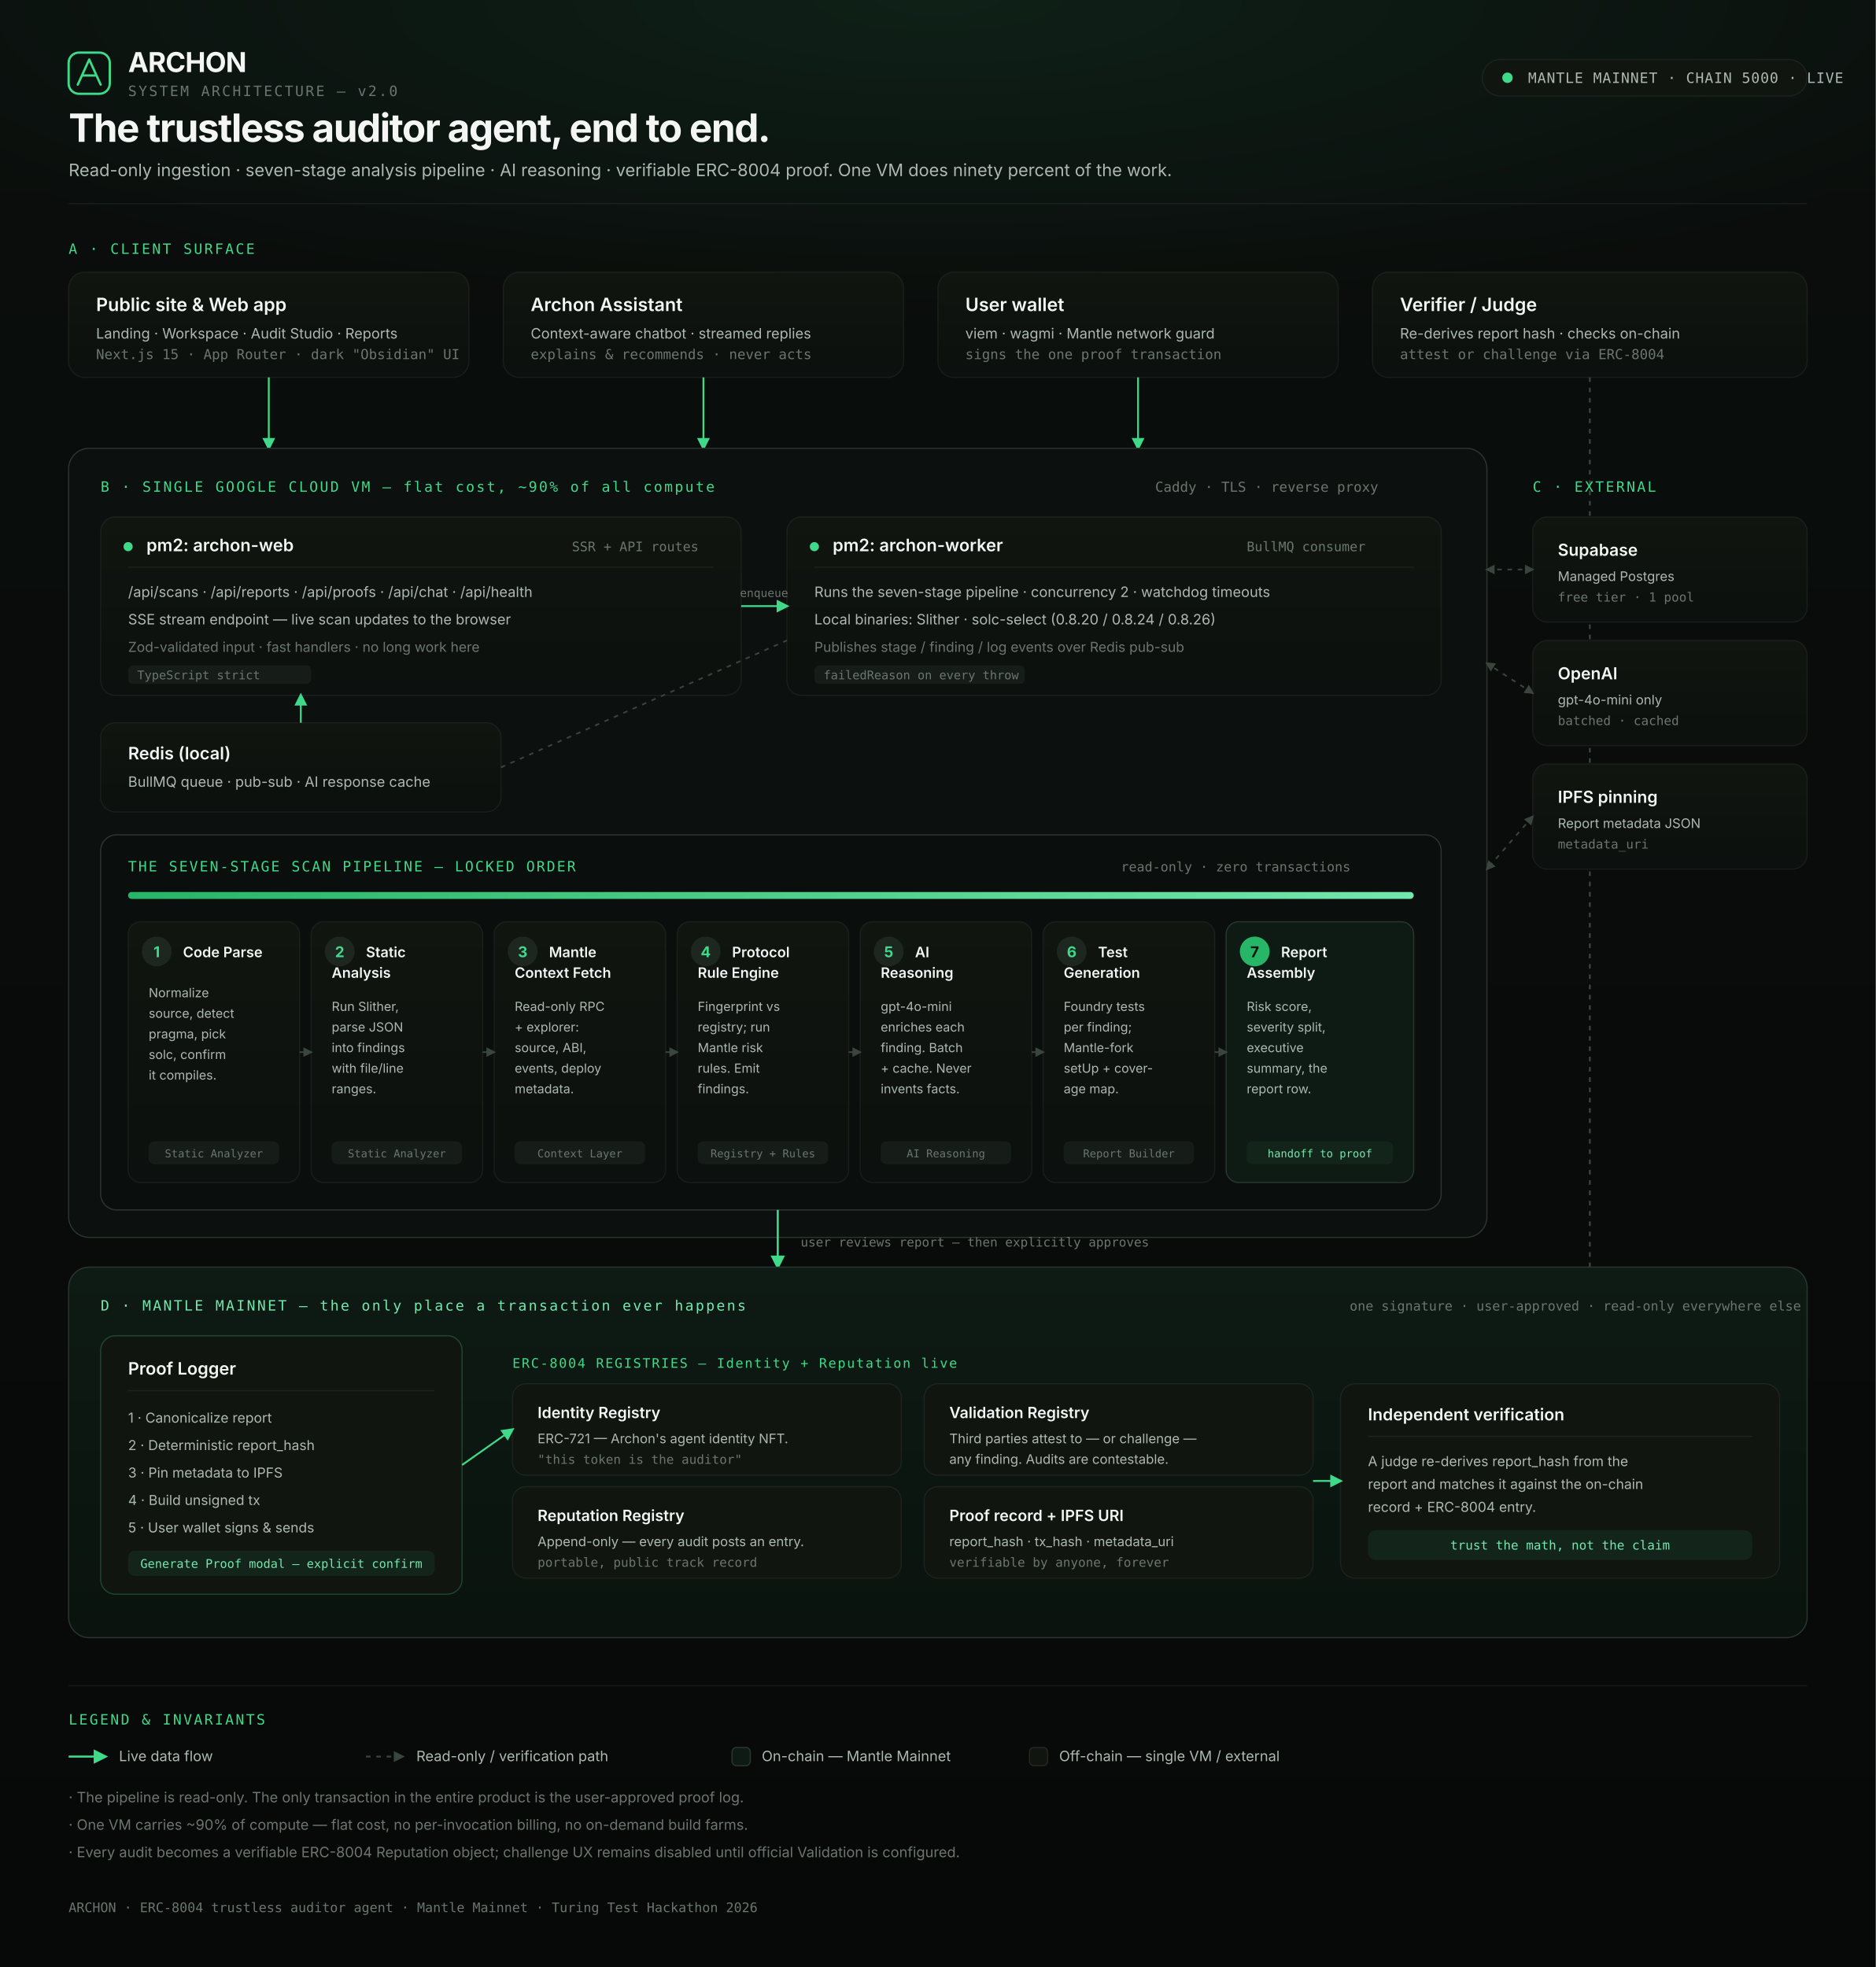
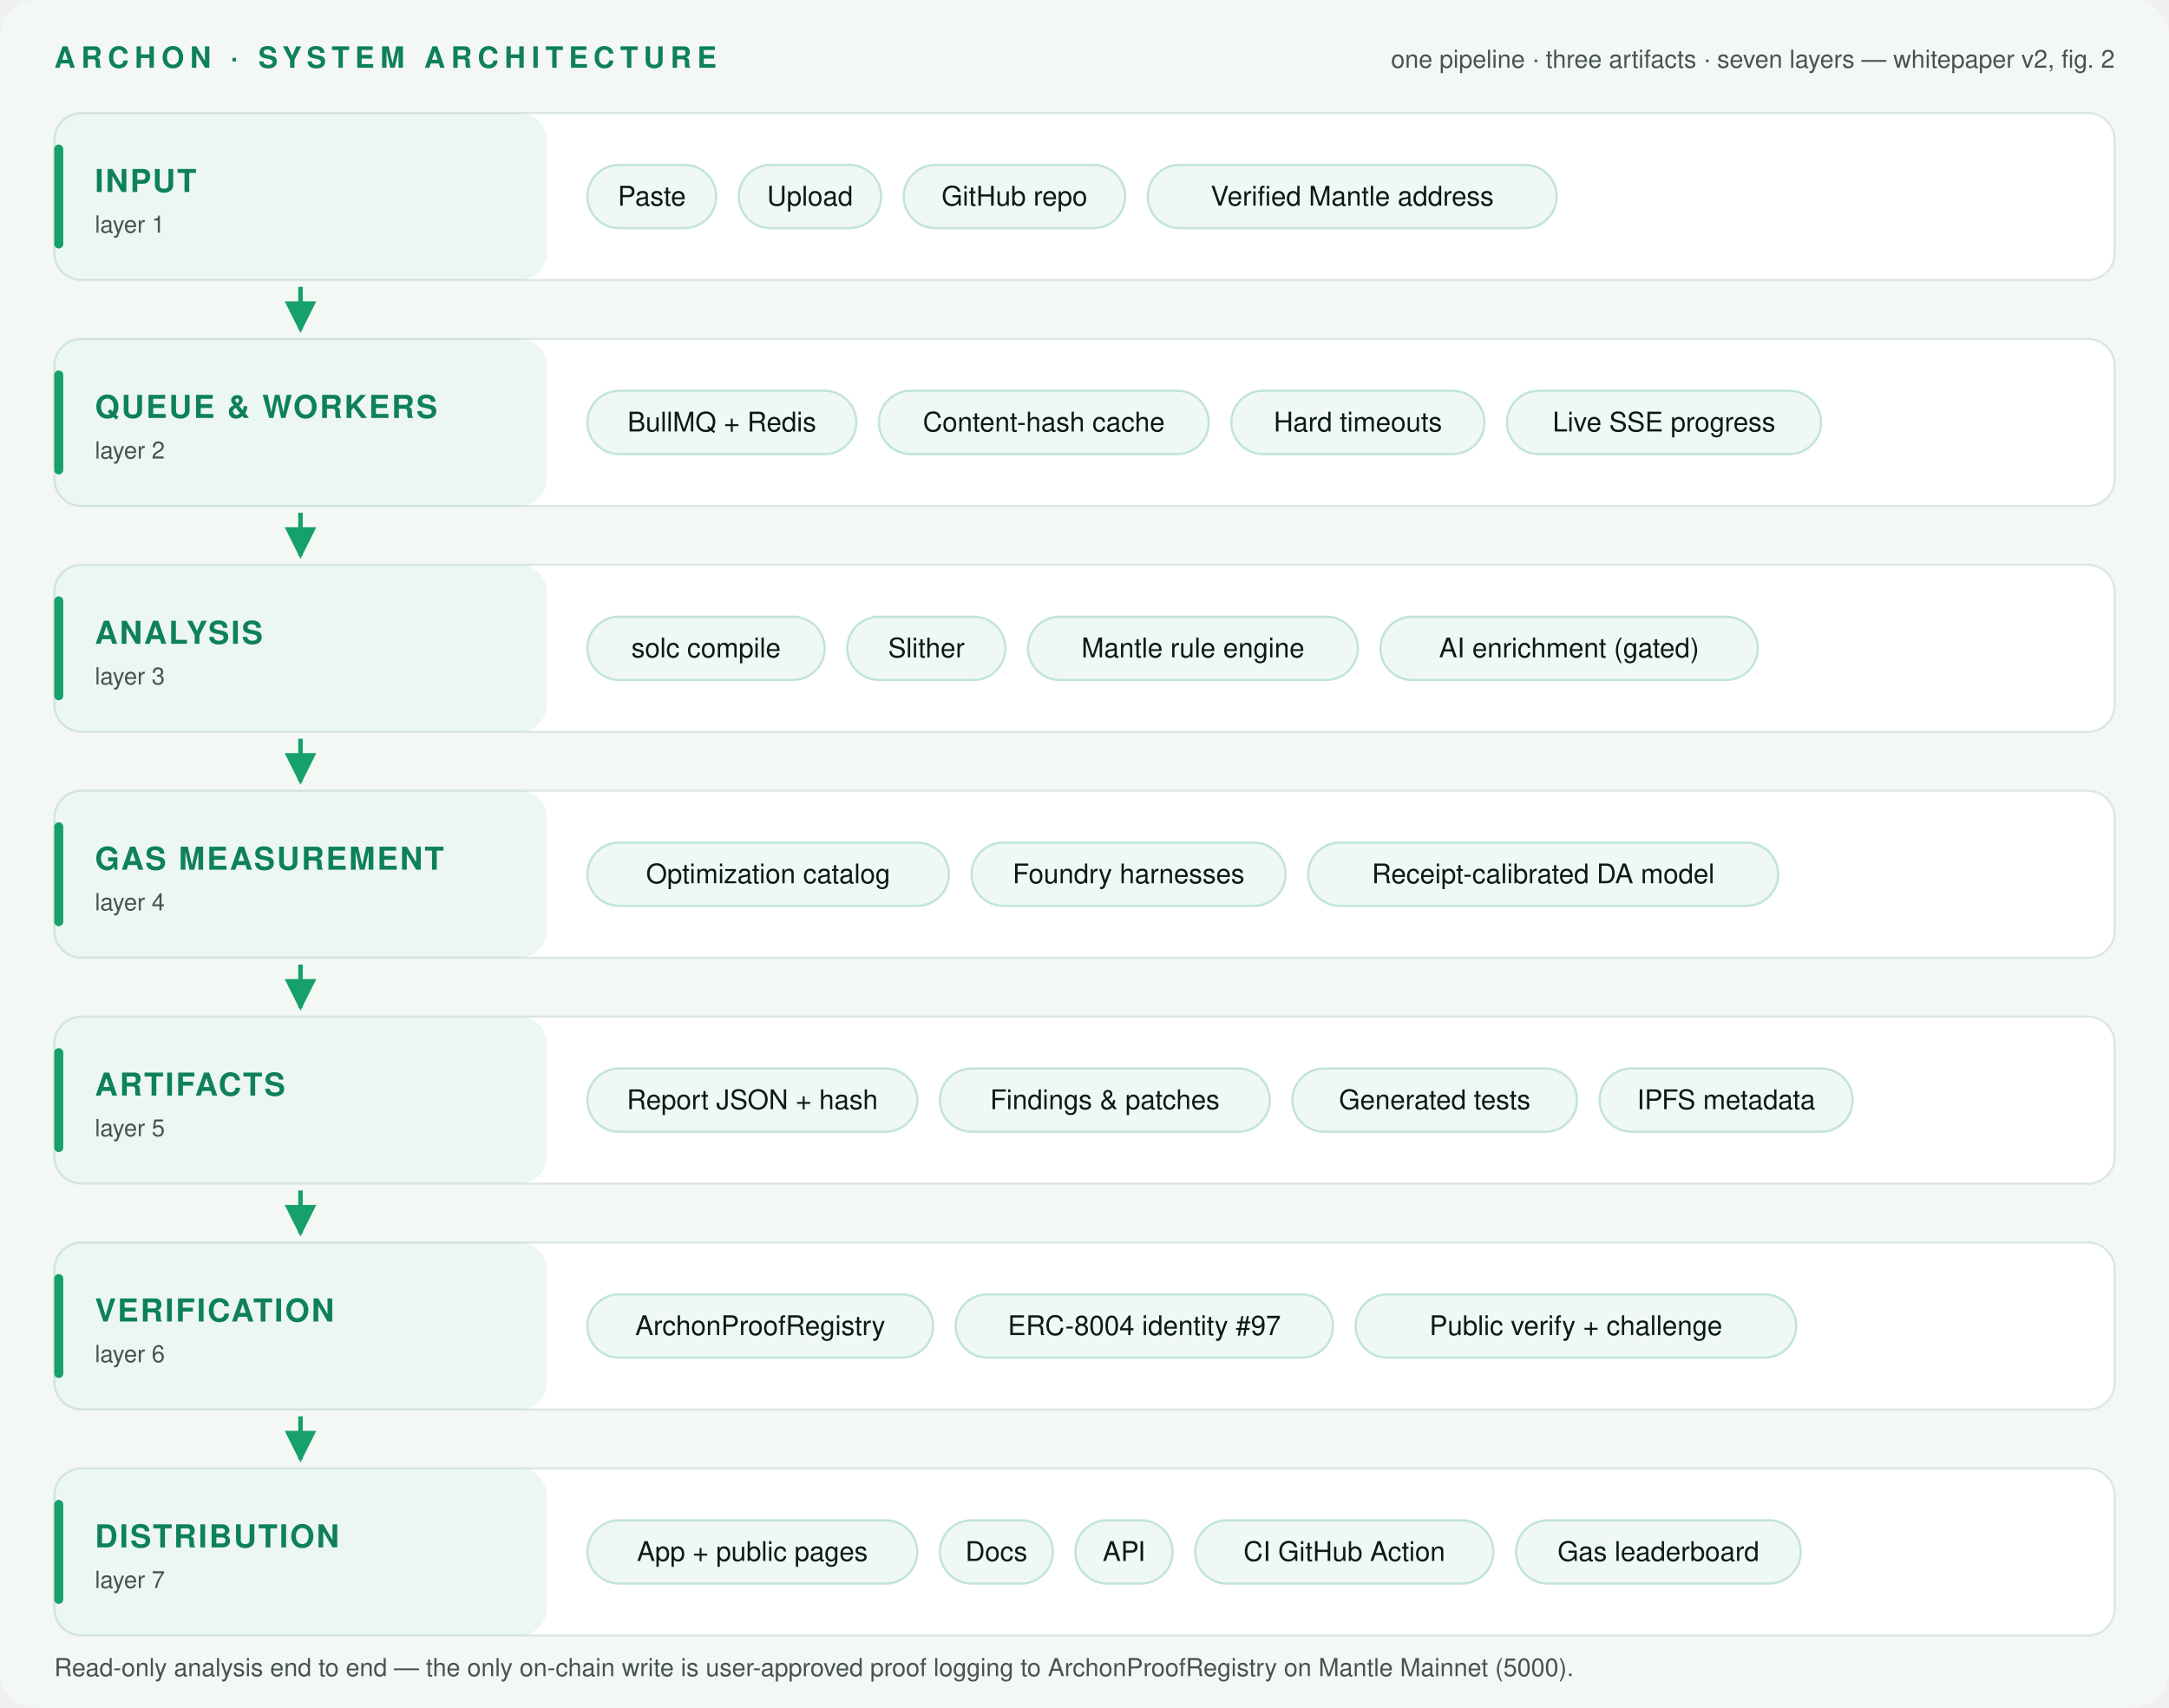
- <svg xmlns="http://www.w3.org/2000/svg" viewBox="0 0 1640 1720" width="1640" height="1720" font-family="'General Sans','Inter',-apple-system,BlinkMacSystemFont,'Segoe UI',system-ui,sans-serif" role="img" aria-label="Archon system architecture">
+ <svg xmlns="http://www.w3.org/2000/svg" width="960" height="756" viewBox="0 0 960 756" font-family="ui-sans-serif,-apple-system,'Segoe UI',Helvetica,Arial,sans-serif">
+   <rect width="960" height="756" fill="#F4F8F5" rx="16" />
+   <text x="24" y="30" font-size="13" font-weight="700" fill="#0E815A" letter-spacing="2.5">ARCHON · SYSTEM ARCHITECTURE</text>
+   <text x="936" y="30" font-size="11" fill="#46544D" text-anchor="end">one pipeline · three artifacts · seven layers — whitepaper v2, fig. 2</text>
  <defs>
-     <linearGradient id="bg" x1="0" y1="0" x2="0" y2="1">
-       <stop offset="0%" stop-color="#0A0E0C" />
-       <stop offset="100%" stop-color="#070908" />
-     </linearGradient>
-     <radialGradient id="bloom" cx="50%" cy="0%" r="62%">
-       <stop offset="0%" stop-color="#3FD98A" stop-opacity="0.09" />
-       <stop offset="100%" stop-color="#3FD98A" stop-opacity="0" />
-     </radialGradient>
-     <linearGradient id="surf" x1="0" y1="0" x2="0" y2="1">
-       <stop offset="0%" stop-color="#10150F" />
-       <stop offset="100%" stop-color="#0C100E" />
-     </linearGradient>
-     <linearGradient id="chain" x1="0" y1="0" x2="0" y2="1">
-       <stop offset="0%" stop-color="#0E1A14" />
-       <stop offset="100%" stop-color="#0A130E" />
-     </linearGradient>
-     <linearGradient id="pipe" x1="0" y1="0" x2="1" y2="0">
-       <stop offset="0%" stop-color="#27B567" />
-       <stop offset="100%" stop-color="#73E7AC" />
-     </linearGradient>
-     <marker id="arrow" viewBox="0 0 10 10" refX="8" refY="5" markerWidth="7" markerHeight="7" orient="auto-start-reverse">
-       <path d="M0 0 L10 5 L0 10 z" fill="#3FD98A" />
-     </marker>
-     <marker id="arrowMuted" viewBox="0 0 10 10" refX="8" refY="5" markerWidth="6" markerHeight="6" orient="auto-start-reverse">
-       <path d="M0 0 L10 5 L0 10 z" fill="#3A453E" />
+     <marker id="a" viewBox="0 0 10 10" refX="9" refY="5" markerWidth="7" markerHeight="7" orient="auto-start-reverse">
+       <path d="M0 0L10 5L0 10z" fill="#16A06B" />
    </marker>
  </defs>
-   <rect width="1640" height="1720" fill="url(#bg)" />
-   <rect width="1640" height="440" fill="url(#bloom)" />
-   <g>
-     <rect x="60" y="46" width="36" height="36" rx="9" fill="none" stroke="#3FD98A" stroke-width="2" />
-     <path d="M68 74 L78 52 L88 74 M72.5 66 L83.5 66" fill="none" stroke="#3FD98A" stroke-width="2" stroke-linecap="round" stroke-linejoin="round" />
-     <text x="112" y="63" fill="#F3F6F4" font-size="24" font-weight="700" letter-spacing="-0.5">ARCHON</text>
-     <text x="112" y="84" fill="#6B756F" font-size="12.5" font-family="'JetBrains Mono',monospace" letter-spacing="1.6">SYSTEM ARCHITECTURE — v2.0</text>
-     <g transform="translate(1296,52)">
-       <rect x="0" y="0" width="284" height="32" rx="16" fill="#10150F" stroke="rgba(255,255,255,0.06)" />
-       <circle cx="22" cy="16" r="4.5" fill="#3FD98A" />
-       <circle cx="22" cy="16" r="4.5" fill="#3FD98A" opacity="0.4">
-         <animate attributeName="r" values="4.5;9;4.5" dur="2.4s" repeatCount="indefinite" />
-         <animate attributeName="opacity" values="0.4;0;0.4" dur="2.4s" repeatCount="indefinite" />
-       </circle>
-       <text x="40" y="20.5" fill="#AEB8B2" font-size="12.5" font-family="'JetBrains Mono',monospace" letter-spacing="0.6">MANTLE MAINNET · CHAIN 5000 · LIVE</text>
-     </g>
-     <text x="60" y="124" fill="#F3F6F4" font-size="34" font-weight="700" letter-spacing="-1">The trustless auditor agent, end to end.</text>
-     <text x="60" y="154" fill="#AEB8B2" font-size="15">Read-only ingestion · seven-stage analysis pipeline · AI reasoning · verifiable ERC-8004 proof. One VM does ninety percent of the work.</text>
-     <line x1="60" y1="178" x2="1580" y2="178" stroke="rgba(255,255,255,0.06)" />
-   </g>
-   <g>
-     <text x="60" y="222" fill="#3FD98A" font-size="12.5" font-family="'JetBrains Mono',monospace" letter-spacing="1.6">A · CLIENT SURFACE</text>
-     <g>
-       <rect x="60" y="238" width="350" height="92" rx="14" fill="url(#surf)" stroke="rgba(255,255,255,0.06)" />
-       <text x="84" y="272" fill="#F3F6F4" font-size="16" font-weight="600">Public site &amp; Web app</text>
-       <text x="84" y="296" fill="#AEB8B2" font-size="12.5">Landing · Workspace · Audit Studio · Reports</text>
-       <text x="84" y="314" fill="#6B756F" font-size="12" font-family="'JetBrains Mono',monospace">Next.js 15 · App Router · dark "Obsidian" UI</text>
-     </g>
-     <g>
-       <rect x="440" y="238" width="350" height="92" rx="14" fill="url(#surf)" stroke="rgba(255,255,255,0.06)" />
-       <text x="464" y="272" fill="#F3F6F4" font-size="16" font-weight="600">Archon Assistant</text>
-       <text x="464" y="296" fill="#AEB8B2" font-size="12.5">Context-aware chatbot · streamed replies</text>
-       <text x="464" y="314" fill="#6B756F" font-size="12" font-family="'JetBrains Mono',monospace">explains &amp; recommends · never acts</text>
-     </g>
-     <g>
-       <rect x="820" y="238" width="350" height="92" rx="14" fill="url(#surf)" stroke="rgba(255,255,255,0.06)" />
-       <text x="844" y="272" fill="#F3F6F4" font-size="16" font-weight="600">User wallet</text>
-       <text x="844" y="296" fill="#AEB8B2" font-size="12.5">viem · wagmi · Mantle network guard</text>
-       <text x="844" y="314" fill="#6B756F" font-size="12" font-family="'JetBrains Mono',monospace">signs the one proof transaction</text>
-     </g>
-     <g>
-       <rect x="1200" y="238" width="380" height="92" rx="14" fill="url(#surf)" stroke="rgba(255,255,255,0.06)" />
-       <text x="1224" y="272" fill="#F3F6F4" font-size="16" font-weight="600">Verifier / Judge</text>
-       <text x="1224" y="296" fill="#AEB8B2" font-size="12.5">Re-derives report hash · checks on-chain</text>
-       <text x="1224" y="314" fill="#6B756F" font-size="12" font-family="'JetBrains Mono',monospace">attest or challenge via ERC-8004</text>
-     </g>
-   </g>
-   <path d="M235 330 L235 392" stroke="#3FD98A" stroke-width="1.6" marker-end="url(#arrow)" />
-   <path d="M615 330 L615 392" stroke="#3FD98A" stroke-width="1.6" marker-end="url(#arrow)" />
-   <path d="M995 330 L995 392" stroke="#3FD98A" stroke-width="1.6" marker-end="url(#arrow)" />
-   <path d="M1390 330 L1390 392 L1390 1132" stroke="#3A453E" stroke-width="1.6" stroke-dasharray="4 5" marker-end="url(#arrowMuted)" />
-   <g>
-     <rect x="60" y="392" width="1240" height="690" rx="18" fill="#0C100E" stroke="#2C3630" />
-     <text x="88" y="430" fill="#3FD98A" font-size="12.5" font-family="'JetBrains Mono',monospace" letter-spacing="1.6">B · SINGLE GOOGLE CLOUD VM — flat cost, ~90% of all compute</text>
-     <text x="1010" y="430" fill="#6B756F" font-size="12" font-family="'JetBrains Mono',monospace">Caddy · TLS · reverse proxy</text>
-     <g>
-       <rect x="88" y="452" width="560" height="156" rx="13" fill="url(#surf)" stroke="rgba(255,255,255,0.06)" />
-       <circle cx="112" cy="478" r="4" fill="#3FD98A" />
-       <text x="128" y="482" fill="#F3F6F4" font-size="15" font-weight="600">pm2: archon-web</text>
-       <text x="500" y="482" fill="#6B756F" font-size="11.5" font-family="'JetBrains Mono',monospace">SSR + API routes</text>
-       <line x1="112" y1="496" x2="624" y2="496" stroke="rgba(255,255,255,0.06)" />
-       <text x="112" y="522" fill="#AEB8B2" font-size="12.5">/api/scans · /api/reports · /api/proofs · /api/chat · /api/health</text>
-       <text x="112" y="546" fill="#AEB8B2" font-size="12.5">SSE stream endpoint — live scan updates to the browser</text>
-       <text x="112" y="570" fill="#6B756F" font-size="12">Zod-validated input · fast handlers · no long work here</text>
-       <rect x="112" y="582" width="160" height="16" rx="4" fill="#161C17" />
-       <text x="120" y="594" fill="#6B756F" font-size="10.5" font-family="'JetBrains Mono',monospace">TypeScript strict</text>
-     </g>
-     <g>
-       <rect x="688" y="452" width="572" height="156" rx="13" fill="url(#surf)" stroke="rgba(255,255,255,0.06)" />
-       <circle cx="712" cy="478" r="4" fill="#3FD98A" />
-       <text x="728" y="482" fill="#F3F6F4" font-size="15" font-weight="600">pm2: archon-worker</text>
-       <text x="1090" y="482" fill="#6B756F" font-size="11.5" font-family="'JetBrains Mono',monospace">BullMQ consumer</text>
-       <line x1="712" y1="496" x2="1236" y2="496" stroke="rgba(255,255,255,0.06)" />
-       <text x="712" y="522" fill="#AEB8B2" font-size="12.5">Runs the seven-stage pipeline · concurrency 2 · watchdog timeouts</text>
-       <text x="712" y="546" fill="#AEB8B2" font-size="12.5">Local binaries: Slither · solc-select (0.8.20 / 0.8.24 / 0.8.26)</text>
-       <text x="712" y="570" fill="#6B756F" font-size="12">Publishes stage / finding / log events over Redis pub-sub</text>
-       <rect x="712" y="582" width="184" height="16" rx="4" fill="#161C17" />
-       <text x="720" y="594" fill="#6B756F" font-size="10.5" font-family="'JetBrains Mono',monospace">failedReason on every throw</text>
-     </g>
-     <g>
-       <rect x="88" y="632" width="350" height="78" rx="13" fill="url(#surf)" stroke="rgba(255,255,255,0.06)" />
-       <text x="112" y="664" fill="#F3F6F4" font-size="15" font-weight="600">Redis (local)</text>
-       <text x="112" y="688" fill="#AEB8B2" font-size="12.5">BullMQ queue · pub-sub · AI response cache</text>
-     </g>
-     <g>
-       <rect x="88" y="730" width="1172" height="328" rx="14" fill="#0A0E0C" stroke="#2C3630" />
-       <text x="112" y="762" fill="#3FD98A" font-size="12.5" font-family="'JetBrains Mono',monospace" letter-spacing="1.4">THE SEVEN-STAGE SCAN PIPELINE — LOCKED ORDER</text>
-       <text x="980" y="762" fill="#6B756F" font-size="11.5" font-family="'JetBrains Mono',monospace">read-only · zero transactions</text>
-       <rect x="112" y="780" width="1124" height="6" rx="3" fill="#161C17" />
-       <rect x="112" y="780" width="1124" height="6" rx="3" fill="url(#pipe)" />
-       <g font-family="'Inter',sans-serif">
-         <rect x="112" y="806" width="150" height="228" rx="11" fill="url(#surf)" stroke="rgba(255,255,255,0.06)" />
-         <circle cx="137" cy="832" r="13" fill="#1E2620" />
-         <text x="137" y="837" fill="#3FD98A" font-size="13" font-weight="700" text-anchor="middle">1</text>
-         <text x="160" y="837" fill="#F3F6F4" font-size="12.5" font-weight="600">Code Parse</text>
-         <text x="130" y="872" fill="#AEB8B2" font-size="11">Normalize</text>
-         <text x="130" y="890" fill="#AEB8B2" font-size="11">source, detect</text>
-         <text x="130" y="908" fill="#AEB8B2" font-size="11">pragma, pick</text>
-         <text x="130" y="926" fill="#AEB8B2" font-size="11">solc, confirm</text>
-         <text x="130" y="944" fill="#AEB8B2" font-size="11">it compiles.</text>
-         <rect x="130" y="998" width="114" height="20" rx="5" fill="#161C17" />
-         <text x="187" y="1012" fill="#6B756F" font-size="9.5" font-family="'JetBrains Mono',monospace" text-anchor="middle">Static Analyzer</text>
-         <rect x="272" y="806" width="150" height="228" rx="11" fill="url(#surf)" stroke="rgba(255,255,255,0.06)" />
-         <circle cx="297" cy="832" r="13" fill="#1E2620" />
-         <text x="297" y="837" fill="#3FD98A" font-size="13" font-weight="700" text-anchor="middle">2</text>
-         <text x="320" y="837" fill="#F3F6F4" font-size="12.5" font-weight="600">Static</text>
-         <text x="290" y="855" fill="#F3F6F4" font-size="12.5" font-weight="600">Analysis</text>
-         <text x="290" y="884" fill="#AEB8B2" font-size="11">Run Slither,</text>
-         <text x="290" y="902" fill="#AEB8B2" font-size="11">parse JSON</text>
-         <text x="290" y="920" fill="#AEB8B2" font-size="11">into findings</text>
-         <text x="290" y="938" fill="#AEB8B2" font-size="11">with file/line</text>
-         <text x="290" y="956" fill="#AEB8B2" font-size="11">ranges.</text>
-         <rect x="290" y="998" width="114" height="20" rx="5" fill="#161C17" />
-         <text x="347" y="1012" fill="#6B756F" font-size="9.5" font-family="'JetBrains Mono',monospace" text-anchor="middle">Static Analyzer</text>
-         <rect x="432" y="806" width="150" height="228" rx="11" fill="url(#surf)" stroke="rgba(255,255,255,0.06)" />
-         <circle cx="457" cy="832" r="13" fill="#1E2620" />
-         <text x="457" y="837" fill="#3FD98A" font-size="13" font-weight="700" text-anchor="middle">3</text>
-         <text x="480" y="837" fill="#F3F6F4" font-size="12.5" font-weight="600">Mantle</text>
-         <text x="450" y="855" fill="#F3F6F4" font-size="12.5" font-weight="600">Context Fetch</text>
-         <text x="450" y="884" fill="#AEB8B2" font-size="11">Read-only RPC</text>
-         <text x="450" y="902" fill="#AEB8B2" font-size="11">+ explorer:</text>
-         <text x="450" y="920" fill="#AEB8B2" font-size="11">source, ABI,</text>
-         <text x="450" y="938" fill="#AEB8B2" font-size="11">events, deploy</text>
-         <text x="450" y="956" fill="#AEB8B2" font-size="11">metadata.</text>
-         <rect x="450" y="998" width="114" height="20" rx="5" fill="#161C17" />
-         <text x="507" y="1012" fill="#6B756F" font-size="9.5" font-family="'JetBrains Mono',monospace" text-anchor="middle">Context Layer</text>
-         <rect x="592" y="806" width="150" height="228" rx="11" fill="url(#surf)" stroke="rgba(255,255,255,0.06)" />
-         <circle cx="617" cy="832" r="13" fill="#1E2620" />
-         <text x="617" y="837" fill="#3FD98A" font-size="13" font-weight="700" text-anchor="middle">4</text>
-         <text x="640" y="837" fill="#F3F6F4" font-size="12.5" font-weight="600">Protocol</text>
-         <text x="610" y="855" fill="#F3F6F4" font-size="12.5" font-weight="600">Rule Engine</text>
-         <text x="610" y="884" fill="#AEB8B2" font-size="11">Fingerprint vs</text>
-         <text x="610" y="902" fill="#AEB8B2" font-size="11">registry; run</text>
-         <text x="610" y="920" fill="#AEB8B2" font-size="11">Mantle risk</text>
-         <text x="610" y="938" fill="#AEB8B2" font-size="11">rules. Emit</text>
-         <text x="610" y="956" fill="#AEB8B2" font-size="11">findings.</text>
-         <rect x="610" y="998" width="114" height="20" rx="5" fill="#161C17" />
-         <text x="667" y="1012" fill="#6B756F" font-size="9.5" font-family="'JetBrains Mono',monospace" text-anchor="middle">Registry + Rules</text>
-         <rect x="752" y="806" width="150" height="228" rx="11" fill="url(#surf)" stroke="rgba(255,255,255,0.06)" />
-         <circle cx="777" cy="832" r="13" fill="#1E2620" />
-         <text x="777" y="837" fill="#3FD98A" font-size="13" font-weight="700" text-anchor="middle">5</text>
-         <text x="800" y="837" fill="#F3F6F4" font-size="12.5" font-weight="600">AI</text>
-         <text x="770" y="855" fill="#F3F6F4" font-size="12.5" font-weight="600">Reasoning</text>
-         <text x="770" y="884" fill="#AEB8B2" font-size="11">gpt-4o-mini</text>
-         <text x="770" y="902" fill="#AEB8B2" font-size="11">enriches each</text>
-         <text x="770" y="920" fill="#AEB8B2" font-size="11">finding. Batch</text>
-         <text x="770" y="938" fill="#AEB8B2" font-size="11">+ cache. Never</text>
-         <text x="770" y="956" fill="#AEB8B2" font-size="11">invents facts.</text>
-         <rect x="770" y="998" width="114" height="20" rx="5" fill="#161C17" />
-         <text x="827" y="1012" fill="#6B756F" font-size="9.5" font-family="'JetBrains Mono',monospace" text-anchor="middle">AI Reasoning</text>
-         <rect x="912" y="806" width="150" height="228" rx="11" fill="url(#surf)" stroke="rgba(255,255,255,0.06)" />
-         <circle cx="937" cy="832" r="13" fill="#1E2620" />
-         <text x="937" y="837" fill="#3FD98A" font-size="13" font-weight="700" text-anchor="middle">6</text>
-         <text x="960" y="837" fill="#F3F6F4" font-size="12.5" font-weight="600">Test</text>
-         <text x="930" y="855" fill="#F3F6F4" font-size="12.5" font-weight="600">Generation</text>
-         <text x="930" y="884" fill="#AEB8B2" font-size="11">Foundry tests</text>
-         <text x="930" y="902" fill="#AEB8B2" font-size="11">per finding;</text>
-         <text x="930" y="920" fill="#AEB8B2" font-size="11">Mantle-fork</text>
-         <text x="930" y="938" fill="#AEB8B2" font-size="11">setUp + cover-</text>
-         <text x="930" y="956" fill="#AEB8B2" font-size="11">age map.</text>
-         <rect x="930" y="998" width="114" height="20" rx="5" fill="#161C17" />
-         <text x="987" y="1012" fill="#6B756F" font-size="9.5" font-family="'JetBrains Mono',monospace" text-anchor="middle">Report Builder</text>
-         <rect x="1072" y="806" width="164" height="228" rx="11" fill="#0E1A14" stroke="#2C3630" />
-         <circle cx="1097" cy="832" r="13" fill="#27B567" />
-         <text x="1097" y="837" fill="#06140E" font-size="13" font-weight="700" text-anchor="middle">7</text>
-         <text x="1120" y="837" fill="#F3F6F4" font-size="12.5" font-weight="600">Report</text>
-         <text x="1090" y="855" fill="#F3F6F4" font-size="12.5" font-weight="600">Assembly</text>
-         <text x="1090" y="884" fill="#AEB8B2" font-size="11">Risk score,</text>
-         <text x="1090" y="902" fill="#AEB8B2" font-size="11">severity split,</text>
-         <text x="1090" y="920" fill="#AEB8B2" font-size="11">executive</text>
-         <text x="1090" y="938" fill="#AEB8B2" font-size="11">summary, the</text>
-         <text x="1090" y="956" fill="#AEB8B2" font-size="11">report row.</text>
-         <rect x="1090" y="998" width="128" height="20" rx="5" fill="#13251B" />
-         <text x="1154" y="1012" fill="#73E7AC" font-size="9.5" font-family="'JetBrains Mono',monospace" text-anchor="middle">handoff to proof</text>
-       </g>
-       <g stroke="#3A453E" stroke-width="1.4">
-         <path d="M262 920 L272 920" marker-end="url(#arrowMuted)" />
-         <path d="M422 920 L432 920" marker-end="url(#arrowMuted)" />
-         <path d="M582 920 L592 920" marker-end="url(#arrowMuted)" />
-         <path d="M742 920 L752 920" marker-end="url(#arrowMuted)" />
-         <path d="M902 920 L912 920" marker-end="url(#arrowMuted)" />
-         <path d="M1062 920 L1072 920" marker-end="url(#arrowMuted)" />
-       </g>
-     </g>
-     <path d="M648 530 L688 530" stroke="#3FD98A" stroke-width="1.6" marker-end="url(#arrow)" />
-     <text x="668" y="522" fill="#6B756F" font-size="10" font-family="'JetBrains Mono',monospace" text-anchor="middle">enqueue</text>
-     <path d="M263 632 L263 608" stroke="#3FD98A" stroke-width="1.6" marker-end="url(#arrow)" />
-     <path d="M438 671 L688 560" stroke="#3A453E" stroke-width="1.4" stroke-dasharray="4 5" />
-   </g>
-   <g>
-     <text x="1340" y="430" fill="#3FD98A" font-size="12.5" font-family="'JetBrains Mono',monospace" letter-spacing="1.6">C · EXTERNAL</text>
-     <g>
-       <rect x="1340" y="452" width="240" height="92" rx="13" fill="url(#surf)" stroke="rgba(255,255,255,0.06)" />
-       <text x="1362" y="486" fill="#F3F6F4" font-size="14.5" font-weight="600">Supabase</text>
-       <text x="1362" y="508" fill="#AEB8B2" font-size="11.5">Managed Postgres</text>
-       <text x="1362" y="526" fill="#6B756F" font-size="11" font-family="'JetBrains Mono',monospace">free tier · 1 pool</text>
-     </g>
-     <g>
-       <rect x="1340" y="560" width="240" height="92" rx="13" fill="url(#surf)" stroke="rgba(255,255,255,0.06)" />
-       <text x="1362" y="594" fill="#F3F6F4" font-size="14.5" font-weight="600">OpenAI</text>
-       <text x="1362" y="616" fill="#AEB8B2" font-size="11.5">gpt-4o-mini only</text>
-       <text x="1362" y="634" fill="#6B756F" font-size="11" font-family="'JetBrains Mono',monospace">batched · cached</text>
-     </g>
-     <g>
-       <rect x="1340" y="668" width="240" height="92" rx="13" fill="url(#surf)" stroke="rgba(255,255,255,0.06)" />
-       <text x="1362" y="702" fill="#F3F6F4" font-size="14.5" font-weight="600">IPFS pinning</text>
-       <text x="1362" y="724" fill="#AEB8B2" font-size="11.5">Report metadata JSON</text>
-       <text x="1362" y="742" fill="#6B756F" font-size="11" font-family="'JetBrains Mono',monospace">metadata_uri</text>
-     </g>
-     <path d="M1340 498 L1300 498" stroke="#3A453E" stroke-width="1.4" stroke-dasharray="4 5" marker-end="url(#arrowMuted)" marker-start="url(#arrowMuted)" />
-     <path d="M1340 606 L1300 580" stroke="#3A453E" stroke-width="1.4" stroke-dasharray="4 5" marker-end="url(#arrowMuted)" marker-start="url(#arrowMuted)" />
-     <path d="M1340 714 L1300 760" stroke="#3A453E" stroke-width="1.4" stroke-dasharray="4 5" marker-end="url(#arrowMuted)" marker-start="url(#arrowMuted)" />
-   </g>
-   <path d="M680 1058 L680 1108" stroke="#3FD98A" stroke-width="1.8" marker-end="url(#arrow)" />
-   <text x="700" y="1090" fill="#6B756F" font-size="11" font-family="'JetBrains Mono',monospace">user reviews report — then explicitly approves</text>
-   <g>
-     <rect x="60" y="1108" width="1520" height="324" rx="18" fill="url(#chain)" stroke="#2C3630" />
-     <text x="88" y="1146" fill="#73E7AC" font-size="12.5" font-family="'JetBrains Mono',monospace" letter-spacing="1.6">D · MANTLE MAINNET — the only place a transaction ever happens</text>
-     <text x="1180" y="1146" fill="#6B756F" font-size="11.5" font-family="'JetBrains Mono',monospace">one signature · user-approved · read-only everywhere else</text>
-     <g>
-       <rect x="88" y="1168" width="316" height="226" rx="13" fill="#10150F" stroke="rgba(255,255,255,0.06)" />
-       <rect x="88" y="1168" width="316" height="226" rx="13" fill="none" stroke="#27B567" stroke-opacity="0.25" />
-       <text x="112" y="1202" fill="#F3F6F4" font-size="15" font-weight="600">Proof Logger</text>
-       <line x1="112" y1="1216" x2="380" y2="1216" stroke="rgba(255,255,255,0.06)" />
-       <text x="112" y="1244" fill="#AEB8B2" font-size="12">1 · Canonicalize report</text>
-       <text x="112" y="1268" fill="#AEB8B2" font-size="12">2 · Deterministic report_hash</text>
-       <text x="112" y="1292" fill="#AEB8B2" font-size="12">3 · Pin metadata to IPFS</text>
-       <text x="112" y="1316" fill="#AEB8B2" font-size="12">4 · Build unsigned tx</text>
-       <text x="112" y="1340" fill="#AEB8B2" font-size="12">5 · User wallet signs &amp; sends</text>
-       <rect x="112" y="1356" width="268" height="22" rx="6" fill="#13251B" />
-       <text x="246" y="1371" fill="#73E7AC" font-size="10.5" font-family="'JetBrains Mono',monospace" text-anchor="middle">Generate Proof modal — explicit confirm</text>
-     </g>
-     <g>
-       <text x="448" y="1196" fill="#3FD98A" font-size="11.5" font-family="'JetBrains Mono',monospace" letter-spacing="1.2">ERC-8004 REGISTRIES — Identity + Reputation live</text>
-       <g>
-         <rect x="448" y="1210" width="340" height="80" rx="12" fill="#10150F" stroke="rgba(255,255,255,0.06)" />
-         <text x="470" y="1240" fill="#F3F6F4" font-size="13.5" font-weight="600">Identity Registry</text>
-         <text x="470" y="1262" fill="#AEB8B2" font-size="11.5">ERC-721 — Archon's agent identity NFT.</text>
-         <text x="470" y="1280" fill="#6B756F" font-size="11" font-family="'JetBrains Mono',monospace">"this token is the auditor"</text>
-       </g>
-       <g>
-         <rect x="448" y="1300" width="340" height="80" rx="12" fill="#10150F" stroke="rgba(255,255,255,0.06)" />
-         <text x="470" y="1330" fill="#F3F6F4" font-size="13.5" font-weight="600">Reputation Registry</text>
-         <text x="470" y="1352" fill="#AEB8B2" font-size="11.5">Append-only — every audit posts an entry.</text>
-         <text x="470" y="1370" fill="#6B756F" font-size="11" font-family="'JetBrains Mono',monospace">portable, public track record</text>
-       </g>
-       <g>
-         <rect x="808" y="1210" width="340" height="80" rx="12" fill="#10150F" stroke="rgba(255,255,255,0.06)" />
-         <text x="830" y="1240" fill="#F3F6F4" font-size="13.5" font-weight="600">Validation Registry</text>
-         <text x="830" y="1262" fill="#AEB8B2" font-size="11.5">Third parties attest to — or challenge —</text>
-         <text x="830" y="1280" fill="#AEB8B2" font-size="11.5">any finding. Audits are contestable.</text>
-       </g>
-       <g>
-         <rect x="808" y="1300" width="340" height="80" rx="12" fill="#10150F" stroke="rgba(255,255,255,0.06)" />
-         <text x="830" y="1330" fill="#F3F6F4" font-size="13.5" font-weight="600">Proof record + IPFS URI</text>
-         <text x="830" y="1352" fill="#AEB8B2" font-size="11.5">report_hash · tx_hash · metadata_uri</text>
-         <text x="830" y="1370" fill="#6B756F" font-size="11" font-family="'JetBrains Mono',monospace">verifiable by anyone, forever</text>
-       </g>
-     </g>
-     <g>
-       <rect x="1172" y="1210" width="384" height="170" rx="13" fill="#10150F" stroke="rgba(255,255,255,0.06)" />
-       <text x="1196" y="1242" fill="#F3F6F4" font-size="14.5" font-weight="600">Independent verification</text>
-       <line x1="1196" y1="1256" x2="1532" y2="1256" stroke="rgba(255,255,255,0.06)" />
-       <text x="1196" y="1282" fill="#AEB8B2" font-size="12">A judge re-derives report_hash from the</text>
-       <text x="1196" y="1302" fill="#AEB8B2" font-size="12">report and matches it against the on-chain</text>
-       <text x="1196" y="1322" fill="#AEB8B2" font-size="12">record + ERC-8004 entry.</text>
-       <rect x="1196" y="1338" width="336" height="26" rx="7" fill="#13251B" />
-       <text x="1364" y="1355" fill="#73E7AC" font-size="11" font-family="'JetBrains Mono',monospace" text-anchor="middle">trust the math, not the claim</text>
-     </g>
-     <path d="M404 1281 L448 1250" stroke="#3FD98A" stroke-width="1.6" marker-end="url(#arrow)" />
-     <path d="M1148 1295 L1172 1295" stroke="#3FD98A" stroke-width="1.6" marker-end="url(#arrow)" />
-   </g>
-   <g>
-     <line x1="60" y1="1474" x2="1580" y2="1474" stroke="rgba(255,255,255,0.06)" />
-     <text x="60" y="1508" fill="#3FD98A" font-size="12.5" font-family="'JetBrains Mono',monospace" letter-spacing="1.6">LEGEND &amp; INVARIANTS</text>
-     <g font-size="12.5" fill="#AEB8B2" font-family="'Inter',sans-serif">
-       <line x1="60" y1="1536" x2="92" y2="1536" stroke="#3FD98A" stroke-width="1.8" marker-end="url(#arrow)" />
-       <text x="104" y="1540">Live data flow</text>
-       <line x1="320" y1="1536" x2="352" y2="1536" stroke="#3A453E" stroke-width="1.6" stroke-dasharray="4 5" marker-end="url(#arrowMuted)" />
-       <text x="364" y="1540">Read-only / verification path</text>
-       <rect x="640" y="1528" width="16" height="16" rx="4" fill="#0E1A14" stroke="#2C3630" />
-       <text x="666" y="1540">On-chain — Mantle Mainnet</text>
-       <rect x="900" y="1528" width="16" height="16" rx="4" fill="#10150F" stroke="rgba(255,255,255,0.10)" />
-       <text x="926" y="1540">Off-chain — single VM / external</text>
-     </g>
-     <g font-size="12.5" fill="#6B756F" font-family="'Inter',sans-serif">
-       <text x="60" y="1576">· The pipeline is read-only. The only transaction in the entire product is the user-approved proof log.</text>
-       <text x="60" y="1600">· One VM carries ~90% of compute — flat cost, no per-invocation billing, no on-demand build farms.</text>
-       <text x="60" y="1624">· Every audit becomes a verifiable ERC-8004 Reputation object; challenge UX remains disabled until official Validation is configured.</text>
-     </g>
-     <text x="60" y="1672" fill="#6B756F" font-size="11.5" font-family="'JetBrains Mono',monospace">ARCHON · ERC-8004 trustless auditor agent · Mantle Mainnet · Turing Test Hackathon 2026</text>
-   </g>
+   <rect x="24" y="50" width="912" height="74" rx="12" fill="#FFFFFF" stroke="#DCE8E1" />
+   <rect x="24" y="50" width="218" height="74" rx="12" fill="#16A06B" fill-opacity="0.08" />
+   <rect x="24" y="64" width="4" height="46" rx="2" fill="#16A06B" />
+   <text x="42" y="85" font-size="14" font-weight="700" fill="#0E815A" letter-spacing="0.8">INPUT</text>
+   <text x="42" y="103" font-size="10.5" fill="#46544D">layer 1</text>
+   <rect x="260" y="73" width="57" height="28" rx="14" fill="#EFF8F3" stroke="#C2E5D5" />
+   <text x="288.5" y="91" font-size="12" fill="#0B1A14" text-anchor="middle">Paste</text>
+   <rect x="327" y="73" width="63" height="28" rx="14" fill="#EFF8F3" stroke="#C2E5D5" />
+   <text x="358.5" y="91" font-size="12" fill="#0B1A14" text-anchor="middle">Upload</text>
+   <rect x="400" y="73" width="98" height="28" rx="14" fill="#EFF8F3" stroke="#C2E5D5" />
+   <text x="449" y="91" font-size="12" fill="#0B1A14" text-anchor="middle">GitHub repo</text>
+   <rect x="508" y="73" width="181" height="28" rx="14" fill="#EFF8F3" stroke="#C2E5D5" />
+   <text x="598.5" y="91" font-size="12" fill="#0B1A14" text-anchor="middle">Verified Mantle address</text>
+   <line x1="133" y1="127" x2="133" y2="146" stroke="#16A06B" stroke-width="2" marker-end="url(#a)" />
+   <rect x="24" y="150" width="912" height="74" rx="12" fill="#FFFFFF" stroke="#DCE8E1" />
+   <rect x="24" y="150" width="218" height="74" rx="12" fill="#16A06B" fill-opacity="0.08" />
+   <rect x="24" y="164" width="4" height="46" rx="2" fill="#16A06B" />
+   <text x="42" y="185" font-size="14" font-weight="700" fill="#0E815A" letter-spacing="0.8">QUEUE &amp; WORKERS</text>
+   <text x="42" y="203" font-size="10.5" fill="#46544D">layer 2</text>
+   <rect x="260" y="173" width="119" height="28" rx="14" fill="#EFF8F3" stroke="#C2E5D5" />
+   <text x="319.5" y="191" font-size="12" fill="#0B1A14" text-anchor="middle">BullMQ + Redis</text>
+   <rect x="389" y="173" width="146" height="28" rx="14" fill="#EFF8F3" stroke="#C2E5D5" />
+   <text x="462" y="191" font-size="12" fill="#0B1A14" text-anchor="middle">Content-hash cache</text>
+   <rect x="545" y="173" width="112" height="28" rx="14" fill="#EFF8F3" stroke="#C2E5D5" />
+   <text x="601" y="191" font-size="12" fill="#0B1A14" text-anchor="middle">Hard timeouts</text>
+   <rect x="667" y="173" width="139" height="28" rx="14" fill="#EFF8F3" stroke="#C2E5D5" />
+   <text x="736.5" y="191" font-size="12" fill="#0B1A14" text-anchor="middle">Live SSE progress</text>
+   <line x1="133" y1="227" x2="133" y2="246" stroke="#16A06B" stroke-width="2" marker-end="url(#a)" />
+   <rect x="24" y="250" width="912" height="74" rx="12" fill="#FFFFFF" stroke="#DCE8E1" />
+   <rect x="24" y="250" width="218" height="74" rx="12" fill="#16A06B" fill-opacity="0.08" />
+   <rect x="24" y="264" width="4" height="46" rx="2" fill="#16A06B" />
+   <text x="42" y="285" font-size="14" font-weight="700" fill="#0E815A" letter-spacing="0.8">ANALYSIS</text>
+   <text x="42" y="303" font-size="10.5" fill="#46544D">layer 3</text>
+   <rect x="260" y="273" width="105" height="28" rx="14" fill="#EFF8F3" stroke="#C2E5D5" />
+   <text x="312.5" y="291" font-size="12" fill="#0B1A14" text-anchor="middle">solc compile</text>
+   <rect x="375" y="273" width="70" height="28" rx="14" fill="#EFF8F3" stroke="#C2E5D5" />
+   <text x="410" y="291" font-size="12" fill="#0B1A14" text-anchor="middle">Slither</text>
+   <rect x="455" y="273" width="146" height="28" rx="14" fill="#EFF8F3" stroke="#C2E5D5" />
+   <text x="528" y="291" font-size="12" fill="#0B1A14" text-anchor="middle">Mantle rule engine</text>
+   <rect x="611" y="273" width="167" height="28" rx="14" fill="#EFF8F3" stroke="#C2E5D5" />
+   <text x="694.5" y="291" font-size="12" fill="#0B1A14" text-anchor="middle">AI enrichment (gated)</text>
+   <line x1="133" y1="327" x2="133" y2="346" stroke="#16A06B" stroke-width="2" marker-end="url(#a)" />
+   <rect x="24" y="350" width="912" height="74" rx="12" fill="#FFFFFF" stroke="#DCE8E1" />
+   <rect x="24" y="350" width="218" height="74" rx="12" fill="#16A06B" fill-opacity="0.08" />
+   <rect x="24" y="364" width="4" height="46" rx="2" fill="#16A06B" />
+   <text x="42" y="385" font-size="14" font-weight="700" fill="#0E815A" letter-spacing="0.8">GAS MEASUREMENT</text>
+   <text x="42" y="403" font-size="10.5" fill="#46544D">layer 4</text>
+   <rect x="260" y="373" width="160" height="28" rx="14" fill="#EFF8F3" stroke="#C2E5D5" />
+   <text x="340" y="391" font-size="12" fill="#0B1A14" text-anchor="middle">Optimization catalog</text>
+   <rect x="430" y="373" width="139" height="28" rx="14" fill="#EFF8F3" stroke="#C2E5D5" />
+   <text x="499.5" y="391" font-size="12" fill="#0B1A14" text-anchor="middle">Foundry harnesses</text>
+   <rect x="579" y="373" width="208" height="28" rx="14" fill="#EFF8F3" stroke="#C2E5D5" />
+   <text x="683" y="391" font-size="12" fill="#0B1A14" text-anchor="middle">Receipt-calibrated DA model</text>
+   <line x1="133" y1="427" x2="133" y2="446" stroke="#16A06B" stroke-width="2" marker-end="url(#a)" />
+   <rect x="24" y="450" width="912" height="74" rx="12" fill="#FFFFFF" stroke="#DCE8E1" />
+   <rect x="24" y="450" width="218" height="74" rx="12" fill="#16A06B" fill-opacity="0.08" />
+   <rect x="24" y="464" width="4" height="46" rx="2" fill="#16A06B" />
+   <text x="42" y="485" font-size="14" font-weight="700" fill="#0E815A" letter-spacing="0.8">ARTIFACTS</text>
+   <text x="42" y="503" font-size="10.5" fill="#46544D">layer 5</text>
+   <rect x="260" y="473" width="146" height="28" rx="14" fill="#EFF8F3" stroke="#C2E5D5" />
+   <text x="333" y="491" font-size="12" fill="#0B1A14" text-anchor="middle">Report JSON + hash</text>
+   <rect x="416" y="473" width="146" height="28" rx="14" fill="#EFF8F3" stroke="#C2E5D5" />
+   <text x="489" y="491" font-size="12" fill="#0B1A14" text-anchor="middle">Findings &amp; patches</text>
+   <rect x="572" y="473" width="126" height="28" rx="14" fill="#EFF8F3" stroke="#C2E5D5" />
+   <text x="635" y="491" font-size="12" fill="#0B1A14" text-anchor="middle">Generated tests</text>
+   <rect x="708" y="473" width="112" height="28" rx="14" fill="#EFF8F3" stroke="#C2E5D5" />
+   <text x="764" y="491" font-size="12" fill="#0B1A14" text-anchor="middle">IPFS metadata</text>
+   <line x1="133" y1="527" x2="133" y2="546" stroke="#16A06B" stroke-width="2" marker-end="url(#a)" />
+   <rect x="24" y="550" width="912" height="74" rx="12" fill="#FFFFFF" stroke="#DCE8E1" />
+   <rect x="24" y="550" width="218" height="74" rx="12" fill="#16A06B" fill-opacity="0.08" />
+   <rect x="24" y="564" width="4" height="46" rx="2" fill="#16A06B" />
+   <text x="42" y="585" font-size="14" font-weight="700" fill="#0E815A" letter-spacing="0.8">VERIFICATION</text>
+   <text x="42" y="603" font-size="10.5" fill="#46544D">layer 6</text>
+   <rect x="260" y="573" width="153" height="28" rx="14" fill="#EFF8F3" stroke="#C2E5D5" />
+   <text x="336.5" y="591" font-size="12" fill="#0B1A14" text-anchor="middle">ArchonProofRegistry</text>
+   <rect x="423" y="573" width="167" height="28" rx="14" fill="#EFF8F3" stroke="#C2E5D5" />
+   <text x="506.5" y="591" font-size="12" fill="#0B1A14" text-anchor="middle">ERC-8004 identity #97</text>
+   <rect x="600" y="573" width="195" height="28" rx="14" fill="#EFF8F3" stroke="#C2E5D5" />
+   <text x="697.5" y="591" font-size="12" fill="#0B1A14" text-anchor="middle">Public verify + challenge</text>
+   <line x1="133" y1="627" x2="133" y2="646" stroke="#16A06B" stroke-width="2" marker-end="url(#a)" />
+   <rect x="24" y="650" width="912" height="74" rx="12" fill="#FFFFFF" stroke="#DCE8E1" />
+   <rect x="24" y="650" width="218" height="74" rx="12" fill="#16A06B" fill-opacity="0.08" />
+   <rect x="24" y="664" width="4" height="46" rx="2" fill="#16A06B" />
+   <text x="42" y="685" font-size="14" font-weight="700" fill="#0E815A" letter-spacing="0.8">DISTRIBUTION</text>
+   <text x="42" y="703" font-size="10.5" fill="#46544D">layer 7</text>
+   <rect x="260" y="673" width="146" height="28" rx="14" fill="#EFF8F3" stroke="#C2E5D5" />
+   <text x="333" y="691" font-size="12" fill="#0B1A14" text-anchor="middle">App + public pages</text>
+   <rect x="416" y="673" width="50" height="28" rx="14" fill="#EFF8F3" stroke="#C2E5D5" />
+   <text x="441" y="691" font-size="12" fill="#0B1A14" text-anchor="middle">Docs</text>
+   <rect x="476" y="673" width="43" height="28" rx="14" fill="#EFF8F3" stroke="#C2E5D5" />
+   <text x="497.5" y="691" font-size="12" fill="#0B1A14" text-anchor="middle">API</text>
+   <rect x="529" y="673" width="132" height="28" rx="14" fill="#EFF8F3" stroke="#C2E5D5" />
+   <text x="595" y="691" font-size="12" fill="#0B1A14" text-anchor="middle">CI GitHub Action</text>
+   <rect x="671" y="673" width="126" height="28" rx="14" fill="#EFF8F3" stroke="#C2E5D5" />
+   <text x="734" y="691" font-size="12" fill="#0B1A14" text-anchor="middle">Gas leaderboard</text>
+   <text x="24" y="742" font-size="11" fill="#46544D">Read-only analysis end to end — the only on-chain write is user-approved proof logging to ArchonProofRegistry on Mantle Mainnet (5000).</text>
</svg>
